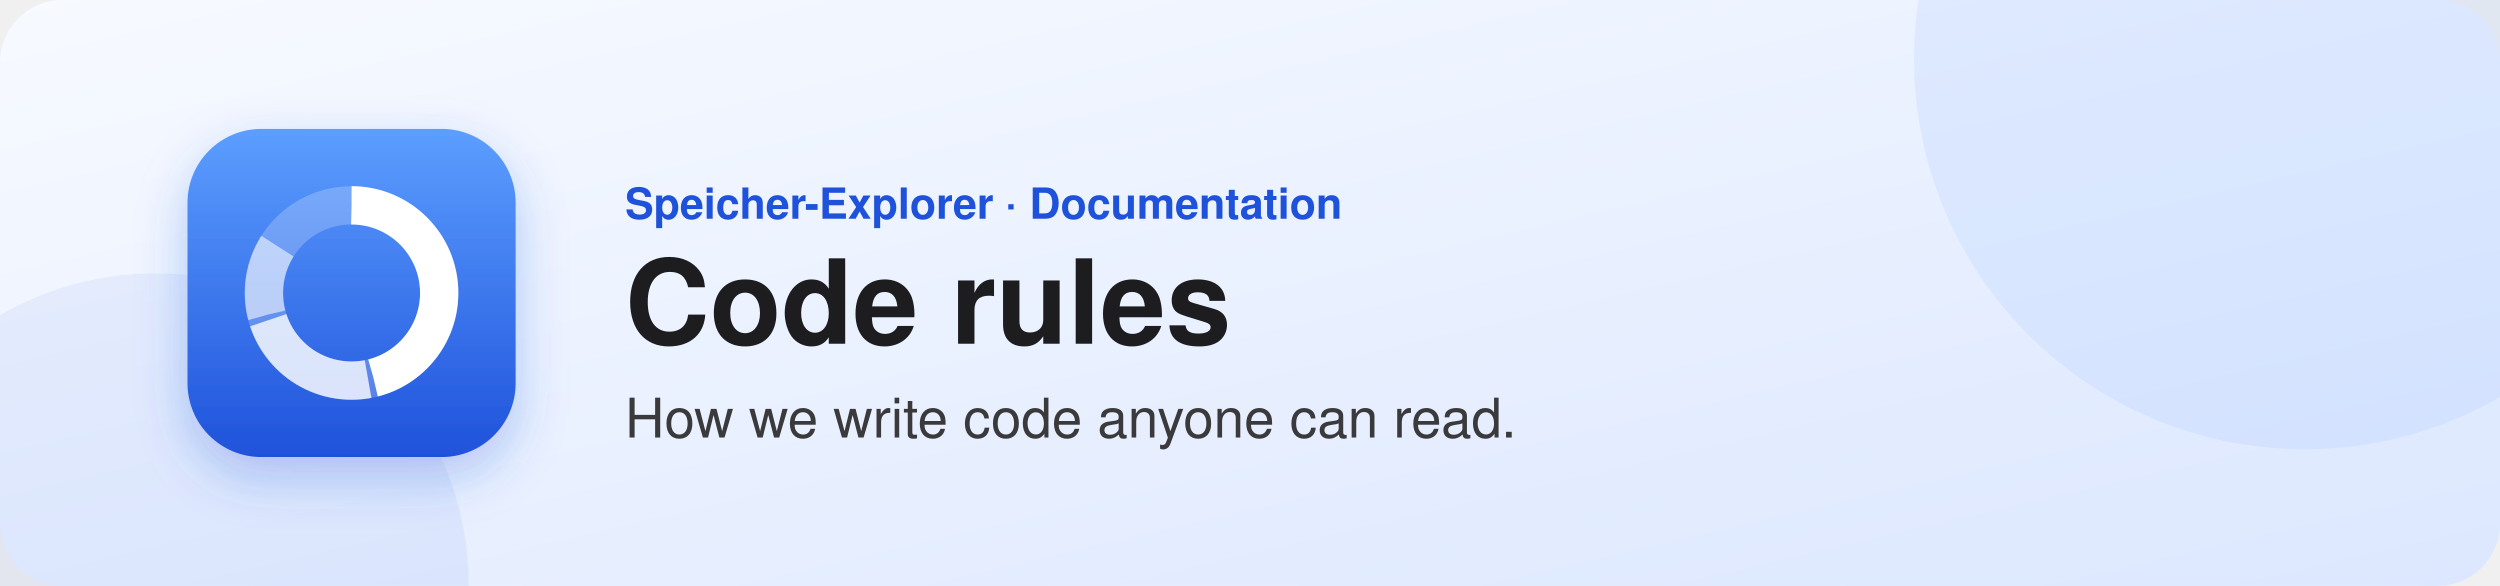
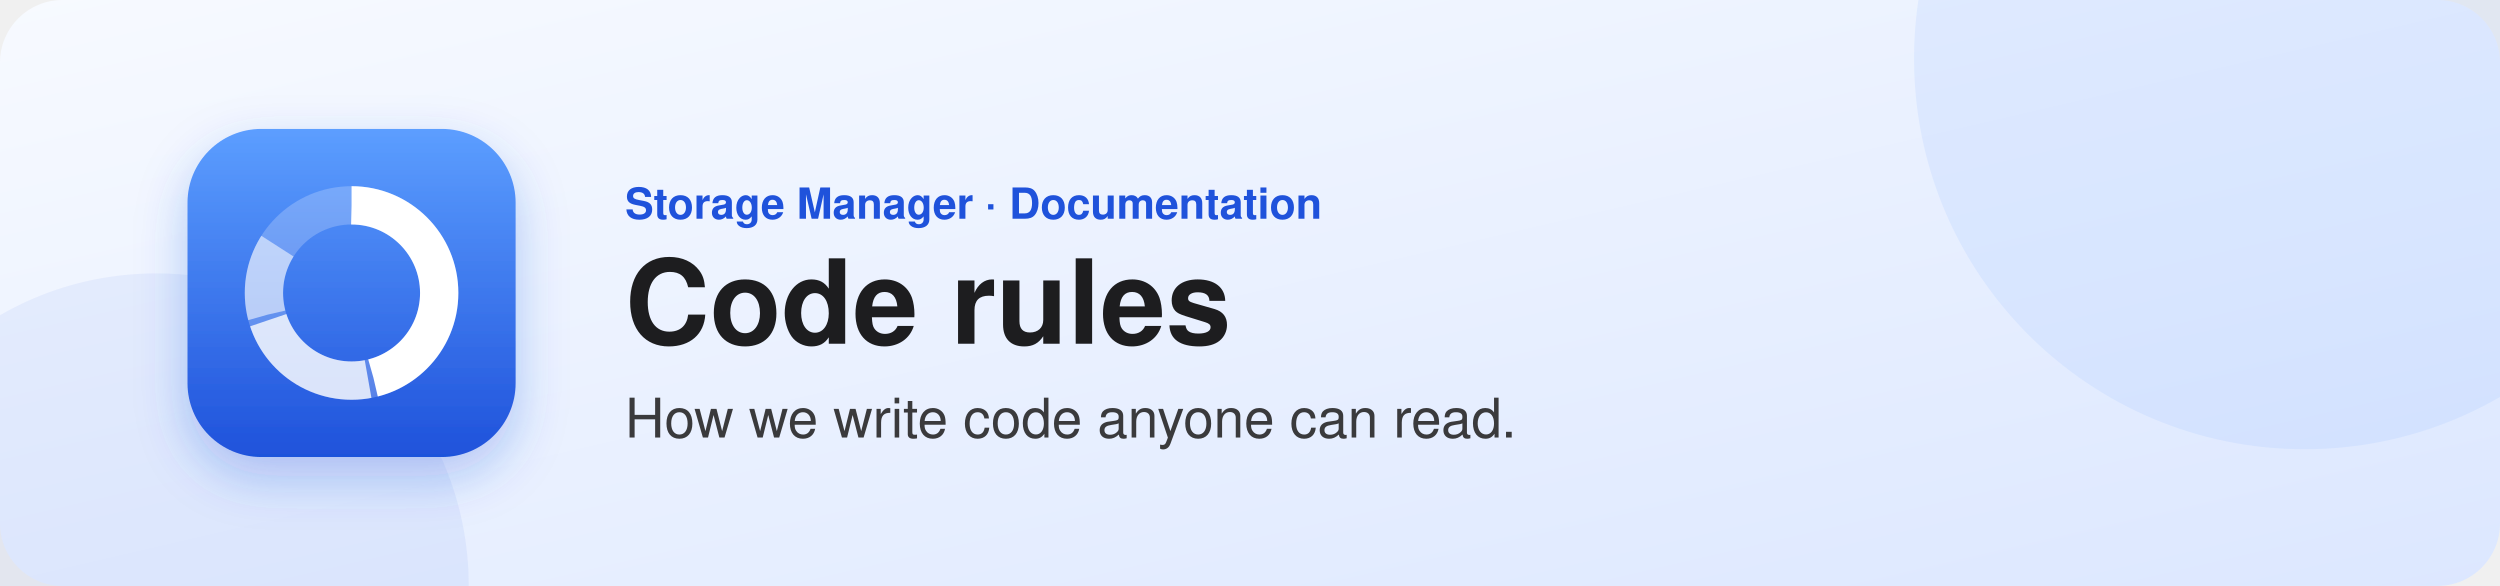
- <svg xmlns="http://www.w3.org/2000/svg" width="1280" height="300" viewBox="0 0 1280 300" role="img" aria-label="Speicher-Explorer – Code rules. How we write code anyone can read.">
+ <svg xmlns="http://www.w3.org/2000/svg" width="1280" height="300" viewBox="0 0 1280 300" role="img" aria-label="Storage Manager – Code rules. How we write code anyone can read.">
  <defs>
    <linearGradient id="bg" x1="0" y1="0" x2="1" y2="1">
      <stop offset="0" stop-color="#F7FAFF" />
      <stop offset="1" stop-color="#DCE7FF" />
    </linearGradient>
    <filter id="sh" x="-20%" y="-20%" width="140%" height="150%">
      <feDropShadow dx="0" dy="14" stdDeviation="18" flood-color="#1F52DB" flood-opacity=".28" />
    </filter>
  </defs>
  <rect width="1280" height="300" rx="32" fill="url(#bg)" />
  <circle cx="1180" cy="30" r="200" fill="#5C9EFF" fill-opacity=".10" />
  <circle cx="80" cy="300" r="160" fill="#1F52DB" fill-opacity=".06" />
  <g filter="url(#sh)" transform="translate(96 66) scale(0.7) translate(-96 -100)">
    <defs>
      <linearGradient id="hero" x1="0" y1="0" x2="0" y2="1">
        <stop offset="0" stop-color="#5C9EFF" />
        <stop offset="1" stop-color="#1F52DB" />
      </linearGradient>
    </defs>
    <rect x="96" y="100" width="240" height="240" rx="54.0" fill="url(#hero)" />
    <circle cx="216.0" cy="220.0" r="64.1" fill="none" stroke="#fff" stroke-opacity=".22" stroke-width="28.0" />
    <circle cx="216.0" cy="220.0" r="64.1" fill="none" stroke="#fff" stroke-opacity="1" stroke-width="28.0" stroke-dasharray="185.21 402.63" stroke-dashoffset="0.00" transform="rotate(-90 216.0 220.0)" />
    <circle cx="216.0" cy="220.0" r="64.1" fill="none" stroke="#fff" stroke-opacity="0.78" stroke-width="28.0" stroke-dasharray="92.60 402.63" stroke-dashoffset="-189.23" transform="rotate(-90 216.0 220.0)" />
    <circle cx="216.0" cy="220.0" r="64.1" fill="none" stroke="#fff" stroke-opacity="0.55" stroke-width="28.0" stroke-dasharray="52.34 402.63" stroke-dashoffset="-285.86" transform="rotate(-90 216.0 220.0)" />
  </g>
-   <text x="320" y="112" font-family="-apple-system, BlinkMacSystemFont, 'SF Pro Display', 'SF Pro Text', 'Helvetica Neue', Helvetica, Arial, sans-serif" text-anchor="start" font-size="22" font-weight="600" fill="#1F52DB">Speicher-Explorer · Documentation</text>
+   <text x="320" y="112" font-family="-apple-system, BlinkMacSystemFont, 'SF Pro Display', 'SF Pro Text', 'Helvetica Neue', Helvetica, Arial, sans-serif" text-anchor="start" font-size="22" font-weight="600" fill="#1F52DB">Storage Manager · Documentation</text>
  <text x="320" y="176" font-family="-apple-system, BlinkMacSystemFont, 'SF Pro Display', 'SF Pro Text', 'Helvetica Neue', Helvetica, Arial, sans-serif" text-anchor="start" font-size="60" font-weight="700" fill="#1D1D1F">Code rules</text>
  <text x="320" y="224" font-family="-apple-system, BlinkMacSystemFont, 'SF Pro Display', 'SF Pro Text', 'Helvetica Neue', Helvetica, Arial, sans-serif" text-anchor="start" font-size="28" font-weight="400" fill="#3A3A3C">How we write code anyone can read.</text>
</svg>
